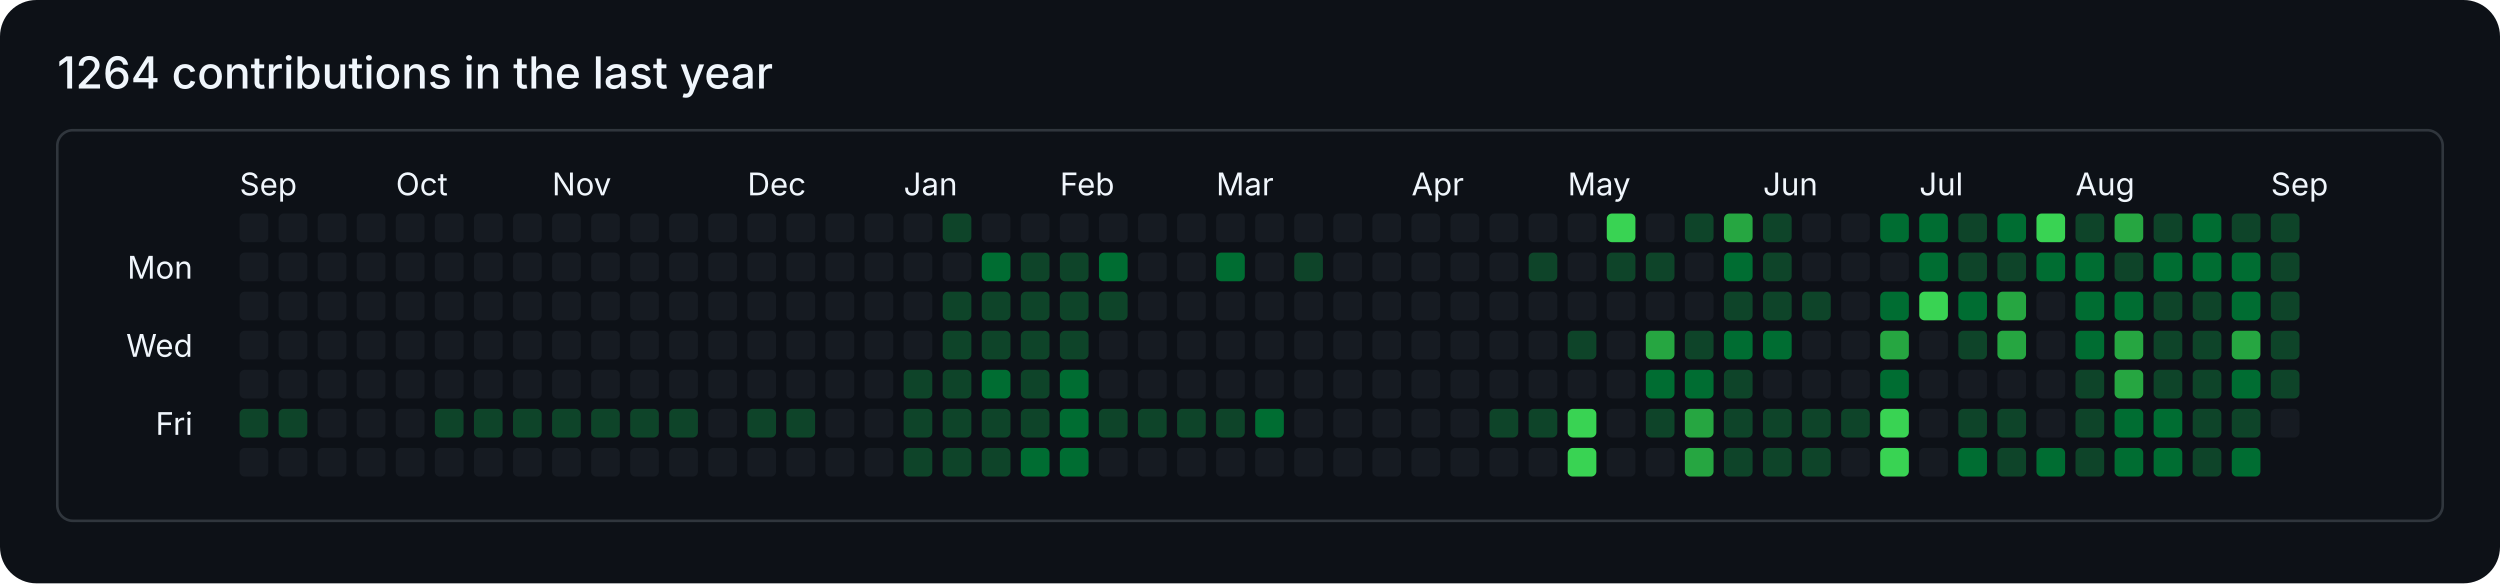
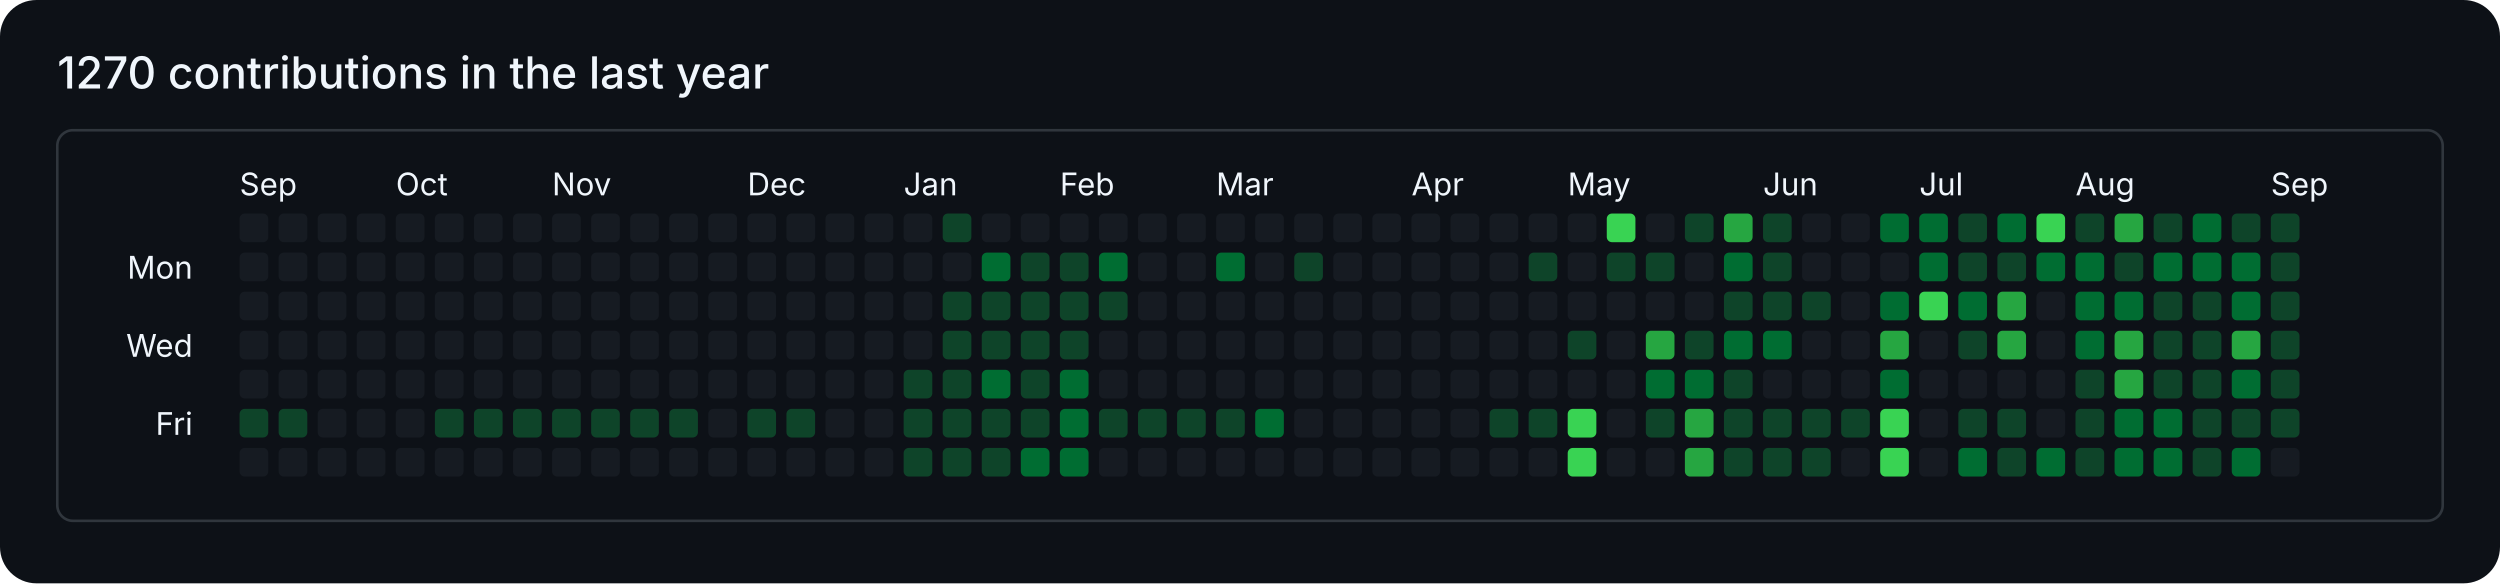
<svg xmlns="http://www.w3.org/2000/svg" width="1200" height="280" viewBox="0 0 960 224" fill="none" role="img" aria-label="AleksZyro GitHub contribution calendar">
  <style>
    .title { font: 500 17px -apple-system, BlinkMacSystemFont, 'Segoe UI', sans-serif; fill: #f0f6fc; }
    .month-label, .weekday-label, .legend, .hint { font: 400 12px -apple-system, BlinkMacSystemFont, 'Segoe UI', sans-serif; fill: #f0f6fc; }
    .hint, .legend-muted { fill: #8b949e; }
    .day-cell { shape-rendering: geometricPrecision; }
  </style>
  <rect width="960" height="224" rx="14" fill="#0d1117" />
-   <text x="22" y="34" class="title">1264 contributions in the last year</text>
+   <text x="22" y="34" class="title">1270 contributions in the last year</text>
  <rect x="22" y="50" width="916" height="150" rx="6" fill="none" stroke="#30363d" />
  <text x="92" y="75" class="month-label">Sep</text>
  <text x="152" y="75" class="month-label">Oct</text>
  <text x="212" y="75" class="month-label">Nov</text>
  <text x="287" y="75" class="month-label">Dec</text>
  <text x="347" y="75" class="month-label">Jan</text>
  <text x="407" y="75" class="month-label">Feb</text>
  <text x="467" y="75" class="month-label">Mar</text>
  <text x="542" y="75" class="month-label">Apr</text>
  <text x="602" y="75" class="month-label">May</text>
  <text x="677" y="75" class="month-label">Jun</text>
  <text x="737" y="75" class="month-label">Jul</text>
  <text x="797" y="75" class="month-label">Aug</text>
  <text x="872" y="75" class="month-label">Sep</text>
  <text x="74" y="107" class="weekday-label" text-anchor="end">Mon</text>
  <text x="74" y="137" class="weekday-label" text-anchor="end">Wed</text>
  <text x="74" y="167" class="weekday-label" text-anchor="end">Fri</text>
  <rect class="day-cell" x="92" y="82" width="11" height="11" rx="2" fill="#161b22" />
  <rect class="day-cell" x="92" y="97" width="11" height="11" rx="2" fill="#161b22" />
  <rect class="day-cell" x="92" y="112" width="11" height="11" rx="2" fill="#161b22" />
  <rect class="day-cell" x="92" y="127" width="11" height="11" rx="2" fill="#161b22" />
  <rect class="day-cell" x="92" y="142" width="11" height="11" rx="2" fill="#161b22" />
  <rect class="day-cell" x="92" y="157" width="11" height="11" rx="2" fill="#0e4429" />
  <rect class="day-cell" x="92" y="172" width="11" height="11" rx="2" fill="#161b22" />
  <rect class="day-cell" x="107" y="82" width="11" height="11" rx="2" fill="#161b22" />
  <rect class="day-cell" x="107" y="97" width="11" height="11" rx="2" fill="#161b22" />
  <rect class="day-cell" x="107" y="112" width="11" height="11" rx="2" fill="#161b22" />
  <rect class="day-cell" x="107" y="127" width="11" height="11" rx="2" fill="#161b22" />
  <rect class="day-cell" x="107" y="142" width="11" height="11" rx="2" fill="#161b22" />
  <rect class="day-cell" x="107" y="157" width="11" height="11" rx="2" fill="#0e4429" />
  <rect class="day-cell" x="107" y="172" width="11" height="11" rx="2" fill="#161b22" />
  <rect class="day-cell" x="122" y="82" width="11" height="11" rx="2" fill="#161b22" />
  <rect class="day-cell" x="122" y="97" width="11" height="11" rx="2" fill="#161b22" />
  <rect class="day-cell" x="122" y="112" width="11" height="11" rx="2" fill="#161b22" />
  <rect class="day-cell" x="122" y="127" width="11" height="11" rx="2" fill="#161b22" />
  <rect class="day-cell" x="122" y="142" width="11" height="11" rx="2" fill="#161b22" />
  <rect class="day-cell" x="122" y="157" width="11" height="11" rx="2" fill="#161b22" />
  <rect class="day-cell" x="122" y="172" width="11" height="11" rx="2" fill="#161b22" />
  <rect class="day-cell" x="137" y="82" width="11" height="11" rx="2" fill="#161b22" />
  <rect class="day-cell" x="137" y="97" width="11" height="11" rx="2" fill="#161b22" />
  <rect class="day-cell" x="137" y="112" width="11" height="11" rx="2" fill="#161b22" />
  <rect class="day-cell" x="137" y="127" width="11" height="11" rx="2" fill="#161b22" />
  <rect class="day-cell" x="137" y="142" width="11" height="11" rx="2" fill="#161b22" />
  <rect class="day-cell" x="137" y="157" width="11" height="11" rx="2" fill="#161b22" />
  <rect class="day-cell" x="137" y="172" width="11" height="11" rx="2" fill="#161b22" />
  <rect class="day-cell" x="152" y="82" width="11" height="11" rx="2" fill="#161b22" />
  <rect class="day-cell" x="152" y="97" width="11" height="11" rx="2" fill="#161b22" />
  <rect class="day-cell" x="152" y="112" width="11" height="11" rx="2" fill="#161b22" />
  <rect class="day-cell" x="152" y="127" width="11" height="11" rx="2" fill="#161b22" />
  <rect class="day-cell" x="152" y="142" width="11" height="11" rx="2" fill="#161b22" />
  <rect class="day-cell" x="152" y="157" width="11" height="11" rx="2" fill="#161b22" />
  <rect class="day-cell" x="152" y="172" width="11" height="11" rx="2" fill="#161b22" />
  <rect class="day-cell" x="167" y="82" width="11" height="11" rx="2" fill="#161b22" />
  <rect class="day-cell" x="167" y="97" width="11" height="11" rx="2" fill="#161b22" />
  <rect class="day-cell" x="167" y="112" width="11" height="11" rx="2" fill="#161b22" />
  <rect class="day-cell" x="167" y="127" width="11" height="11" rx="2" fill="#161b22" />
  <rect class="day-cell" x="167" y="142" width="11" height="11" rx="2" fill="#161b22" />
  <rect class="day-cell" x="167" y="157" width="11" height="11" rx="2" fill="#0e4429" />
  <rect class="day-cell" x="167" y="172" width="11" height="11" rx="2" fill="#161b22" />
  <rect class="day-cell" x="182" y="82" width="11" height="11" rx="2" fill="#161b22" />
  <rect class="day-cell" x="182" y="97" width="11" height="11" rx="2" fill="#161b22" />
  <rect class="day-cell" x="182" y="112" width="11" height="11" rx="2" fill="#161b22" />
  <rect class="day-cell" x="182" y="127" width="11" height="11" rx="2" fill="#161b22" />
  <rect class="day-cell" x="182" y="142" width="11" height="11" rx="2" fill="#161b22" />
  <rect class="day-cell" x="182" y="157" width="11" height="11" rx="2" fill="#0e4429" />
  <rect class="day-cell" x="182" y="172" width="11" height="11" rx="2" fill="#161b22" />
  <rect class="day-cell" x="197" y="82" width="11" height="11" rx="2" fill="#161b22" />
  <rect class="day-cell" x="197" y="97" width="11" height="11" rx="2" fill="#161b22" />
  <rect class="day-cell" x="197" y="112" width="11" height="11" rx="2" fill="#161b22" />
  <rect class="day-cell" x="197" y="127" width="11" height="11" rx="2" fill="#161b22" />
  <rect class="day-cell" x="197" y="142" width="11" height="11" rx="2" fill="#161b22" />
  <rect class="day-cell" x="197" y="157" width="11" height="11" rx="2" fill="#0e4429" />
  <rect class="day-cell" x="197" y="172" width="11" height="11" rx="2" fill="#161b22" />
  <rect class="day-cell" x="212" y="82" width="11" height="11" rx="2" fill="#161b22" />
  <rect class="day-cell" x="212" y="97" width="11" height="11" rx="2" fill="#161b22" />
  <rect class="day-cell" x="212" y="112" width="11" height="11" rx="2" fill="#161b22" />
  <rect class="day-cell" x="212" y="127" width="11" height="11" rx="2" fill="#161b22" />
  <rect class="day-cell" x="212" y="142" width="11" height="11" rx="2" fill="#161b22" />
  <rect class="day-cell" x="212" y="157" width="11" height="11" rx="2" fill="#0e4429" />
  <rect class="day-cell" x="212" y="172" width="11" height="11" rx="2" fill="#161b22" />
  <rect class="day-cell" x="227" y="82" width="11" height="11" rx="2" fill="#161b22" />
  <rect class="day-cell" x="227" y="97" width="11" height="11" rx="2" fill="#161b22" />
  <rect class="day-cell" x="227" y="112" width="11" height="11" rx="2" fill="#161b22" />
  <rect class="day-cell" x="227" y="127" width="11" height="11" rx="2" fill="#161b22" />
  <rect class="day-cell" x="227" y="142" width="11" height="11" rx="2" fill="#161b22" />
  <rect class="day-cell" x="227" y="157" width="11" height="11" rx="2" fill="#0e4429" />
  <rect class="day-cell" x="227" y="172" width="11" height="11" rx="2" fill="#161b22" />
  <rect class="day-cell" x="242" y="82" width="11" height="11" rx="2" fill="#161b22" />
  <rect class="day-cell" x="242" y="97" width="11" height="11" rx="2" fill="#161b22" />
  <rect class="day-cell" x="242" y="112" width="11" height="11" rx="2" fill="#161b22" />
  <rect class="day-cell" x="242" y="127" width="11" height="11" rx="2" fill="#161b22" />
  <rect class="day-cell" x="242" y="142" width="11" height="11" rx="2" fill="#161b22" />
  <rect class="day-cell" x="242" y="157" width="11" height="11" rx="2" fill="#0e4429" />
  <rect class="day-cell" x="242" y="172" width="11" height="11" rx="2" fill="#161b22" />
  <rect class="day-cell" x="257" y="82" width="11" height="11" rx="2" fill="#161b22" />
  <rect class="day-cell" x="257" y="97" width="11" height="11" rx="2" fill="#161b22" />
  <rect class="day-cell" x="257" y="112" width="11" height="11" rx="2" fill="#161b22" />
  <rect class="day-cell" x="257" y="127" width="11" height="11" rx="2" fill="#161b22" />
  <rect class="day-cell" x="257" y="142" width="11" height="11" rx="2" fill="#161b22" />
  <rect class="day-cell" x="257" y="157" width="11" height="11" rx="2" fill="#0e4429" />
  <rect class="day-cell" x="257" y="172" width="11" height="11" rx="2" fill="#161b22" />
  <rect class="day-cell" x="272" y="82" width="11" height="11" rx="2" fill="#161b22" />
  <rect class="day-cell" x="272" y="97" width="11" height="11" rx="2" fill="#161b22" />
  <rect class="day-cell" x="272" y="112" width="11" height="11" rx="2" fill="#161b22" />
  <rect class="day-cell" x="272" y="127" width="11" height="11" rx="2" fill="#161b22" />
  <rect class="day-cell" x="272" y="142" width="11" height="11" rx="2" fill="#161b22" />
  <rect class="day-cell" x="272" y="157" width="11" height="11" rx="2" fill="#161b22" />
  <rect class="day-cell" x="272" y="172" width="11" height="11" rx="2" fill="#161b22" />
  <rect class="day-cell" x="287" y="82" width="11" height="11" rx="2" fill="#161b22" />
  <rect class="day-cell" x="287" y="97" width="11" height="11" rx="2" fill="#161b22" />
  <rect class="day-cell" x="287" y="112" width="11" height="11" rx="2" fill="#161b22" />
  <rect class="day-cell" x="287" y="127" width="11" height="11" rx="2" fill="#161b22" />
  <rect class="day-cell" x="287" y="142" width="11" height="11" rx="2" fill="#161b22" />
  <rect class="day-cell" x="287" y="157" width="11" height="11" rx="2" fill="#0e4429" />
  <rect class="day-cell" x="287" y="172" width="11" height="11" rx="2" fill="#161b22" />
  <rect class="day-cell" x="302" y="82" width="11" height="11" rx="2" fill="#161b22" />
  <rect class="day-cell" x="302" y="97" width="11" height="11" rx="2" fill="#161b22" />
  <rect class="day-cell" x="302" y="112" width="11" height="11" rx="2" fill="#161b22" />
  <rect class="day-cell" x="302" y="127" width="11" height="11" rx="2" fill="#161b22" />
  <rect class="day-cell" x="302" y="142" width="11" height="11" rx="2" fill="#161b22" />
  <rect class="day-cell" x="302" y="157" width="11" height="11" rx="2" fill="#0e4429" />
  <rect class="day-cell" x="302" y="172" width="11" height="11" rx="2" fill="#161b22" />
  <rect class="day-cell" x="317" y="82" width="11" height="11" rx="2" fill="#161b22" />
  <rect class="day-cell" x="317" y="97" width="11" height="11" rx="2" fill="#161b22" />
  <rect class="day-cell" x="317" y="112" width="11" height="11" rx="2" fill="#161b22" />
  <rect class="day-cell" x="317" y="127" width="11" height="11" rx="2" fill="#161b22" />
  <rect class="day-cell" x="317" y="142" width="11" height="11" rx="2" fill="#161b22" />
  <rect class="day-cell" x="317" y="157" width="11" height="11" rx="2" fill="#161b22" />
  <rect class="day-cell" x="317" y="172" width="11" height="11" rx="2" fill="#161b22" />
  <rect class="day-cell" x="332" y="82" width="11" height="11" rx="2" fill="#161b22" />
  <rect class="day-cell" x="332" y="97" width="11" height="11" rx="2" fill="#161b22" />
  <rect class="day-cell" x="332" y="112" width="11" height="11" rx="2" fill="#161b22" />
  <rect class="day-cell" x="332" y="127" width="11" height="11" rx="2" fill="#161b22" />
  <rect class="day-cell" x="332" y="142" width="11" height="11" rx="2" fill="#161b22" />
  <rect class="day-cell" x="332" y="157" width="11" height="11" rx="2" fill="#161b22" />
  <rect class="day-cell" x="332" y="172" width="11" height="11" rx="2" fill="#161b22" />
  <rect class="day-cell" x="347" y="82" width="11" height="11" rx="2" fill="#161b22" />
  <rect class="day-cell" x="347" y="97" width="11" height="11" rx="2" fill="#161b22" />
  <rect class="day-cell" x="347" y="112" width="11" height="11" rx="2" fill="#161b22" />
  <rect class="day-cell" x="347" y="127" width="11" height="11" rx="2" fill="#161b22" />
  <rect class="day-cell" x="347" y="142" width="11" height="11" rx="2" fill="#0e4429" />
  <rect class="day-cell" x="347" y="157" width="11" height="11" rx="2" fill="#0e4429" />
  <rect class="day-cell" x="347" y="172" width="11" height="11" rx="2" fill="#0e4429" />
  <rect class="day-cell" x="362" y="82" width="11" height="11" rx="2" fill="#0e4429" />
  <rect class="day-cell" x="362" y="97" width="11" height="11" rx="2" fill="#161b22" />
  <rect class="day-cell" x="362" y="112" width="11" height="11" rx="2" fill="#0e4429" />
  <rect class="day-cell" x="362" y="127" width="11" height="11" rx="2" fill="#0e4429" />
  <rect class="day-cell" x="362" y="142" width="11" height="11" rx="2" fill="#0e4429" />
  <rect class="day-cell" x="362" y="157" width="11" height="11" rx="2" fill="#0e4429" />
  <rect class="day-cell" x="362" y="172" width="11" height="11" rx="2" fill="#0e4429" />
  <rect class="day-cell" x="377" y="82" width="11" height="11" rx="2" fill="#161b22" />
  <rect class="day-cell" x="377" y="97" width="11" height="11" rx="2" fill="#006d32" />
  <rect class="day-cell" x="377" y="112" width="11" height="11" rx="2" fill="#0e4429" />
  <rect class="day-cell" x="377" y="127" width="11" height="11" rx="2" fill="#0e4429" />
  <rect class="day-cell" x="377" y="142" width="11" height="11" rx="2" fill="#006d32" />
  <rect class="day-cell" x="377" y="157" width="11" height="11" rx="2" fill="#0e4429" />
  <rect class="day-cell" x="377" y="172" width="11" height="11" rx="2" fill="#0e4429" />
  <rect class="day-cell" x="392" y="82" width="11" height="11" rx="2" fill="#161b22" />
  <rect class="day-cell" x="392" y="97" width="11" height="11" rx="2" fill="#0e4429" />
  <rect class="day-cell" x="392" y="112" width="11" height="11" rx="2" fill="#0e4429" />
  <rect class="day-cell" x="392" y="127" width="11" height="11" rx="2" fill="#0e4429" />
  <rect class="day-cell" x="392" y="142" width="11" height="11" rx="2" fill="#0e4429" />
  <rect class="day-cell" x="392" y="157" width="11" height="11" rx="2" fill="#0e4429" />
  <rect class="day-cell" x="392" y="172" width="11" height="11" rx="2" fill="#006d32" />
  <rect class="day-cell" x="407" y="82" width="11" height="11" rx="2" fill="#161b22" />
  <rect class="day-cell" x="407" y="97" width="11" height="11" rx="2" fill="#0e4429" />
  <rect class="day-cell" x="407" y="112" width="11" height="11" rx="2" fill="#0e4429" />
  <rect class="day-cell" x="407" y="127" width="11" height="11" rx="2" fill="#0e4429" />
  <rect class="day-cell" x="407" y="142" width="11" height="11" rx="2" fill="#006d32" />
  <rect class="day-cell" x="407" y="157" width="11" height="11" rx="2" fill="#006d32" />
  <rect class="day-cell" x="407" y="172" width="11" height="11" rx="2" fill="#006d32" />
  <rect class="day-cell" x="422" y="82" width="11" height="11" rx="2" fill="#161b22" />
  <rect class="day-cell" x="422" y="97" width="11" height="11" rx="2" fill="#006d32" />
  <rect class="day-cell" x="422" y="112" width="11" height="11" rx="2" fill="#0e4429" />
  <rect class="day-cell" x="422" y="127" width="11" height="11" rx="2" fill="#161b22" />
  <rect class="day-cell" x="422" y="142" width="11" height="11" rx="2" fill="#161b22" />
  <rect class="day-cell" x="422" y="157" width="11" height="11" rx="2" fill="#0e4429" />
  <rect class="day-cell" x="422" y="172" width="11" height="11" rx="2" fill="#161b22" />
  <rect class="day-cell" x="437" y="82" width="11" height="11" rx="2" fill="#161b22" />
  <rect class="day-cell" x="437" y="97" width="11" height="11" rx="2" fill="#161b22" />
  <rect class="day-cell" x="437" y="112" width="11" height="11" rx="2" fill="#161b22" />
  <rect class="day-cell" x="437" y="127" width="11" height="11" rx="2" fill="#161b22" />
  <rect class="day-cell" x="437" y="142" width="11" height="11" rx="2" fill="#161b22" />
  <rect class="day-cell" x="437" y="157" width="11" height="11" rx="2" fill="#0e4429" />
  <rect class="day-cell" x="437" y="172" width="11" height="11" rx="2" fill="#161b22" />
  <rect class="day-cell" x="452" y="82" width="11" height="11" rx="2" fill="#161b22" />
  <rect class="day-cell" x="452" y="97" width="11" height="11" rx="2" fill="#161b22" />
  <rect class="day-cell" x="452" y="112" width="11" height="11" rx="2" fill="#161b22" />
  <rect class="day-cell" x="452" y="127" width="11" height="11" rx="2" fill="#161b22" />
  <rect class="day-cell" x="452" y="142" width="11" height="11" rx="2" fill="#161b22" />
  <rect class="day-cell" x="452" y="157" width="11" height="11" rx="2" fill="#0e4429" />
  <rect class="day-cell" x="452" y="172" width="11" height="11" rx="2" fill="#161b22" />
  <rect class="day-cell" x="467" y="82" width="11" height="11" rx="2" fill="#161b22" />
  <rect class="day-cell" x="467" y="97" width="11" height="11" rx="2" fill="#006d32" />
  <rect class="day-cell" x="467" y="112" width="11" height="11" rx="2" fill="#161b22" />
  <rect class="day-cell" x="467" y="127" width="11" height="11" rx="2" fill="#161b22" />
  <rect class="day-cell" x="467" y="142" width="11" height="11" rx="2" fill="#161b22" />
  <rect class="day-cell" x="467" y="157" width="11" height="11" rx="2" fill="#0e4429" />
  <rect class="day-cell" x="467" y="172" width="11" height="11" rx="2" fill="#161b22" />
  <rect class="day-cell" x="482" y="82" width="11" height="11" rx="2" fill="#161b22" />
  <rect class="day-cell" x="482" y="97" width="11" height="11" rx="2" fill="#161b22" />
  <rect class="day-cell" x="482" y="112" width="11" height="11" rx="2" fill="#161b22" />
  <rect class="day-cell" x="482" y="127" width="11" height="11" rx="2" fill="#161b22" />
  <rect class="day-cell" x="482" y="142" width="11" height="11" rx="2" fill="#161b22" />
  <rect class="day-cell" x="482" y="157" width="11" height="11" rx="2" fill="#006d32" />
  <rect class="day-cell" x="482" y="172" width="11" height="11" rx="2" fill="#161b22" />
  <rect class="day-cell" x="497" y="82" width="11" height="11" rx="2" fill="#161b22" />
  <rect class="day-cell" x="497" y="97" width="11" height="11" rx="2" fill="#0e4429" />
  <rect class="day-cell" x="497" y="112" width="11" height="11" rx="2" fill="#161b22" />
  <rect class="day-cell" x="497" y="127" width="11" height="11" rx="2" fill="#161b22" />
  <rect class="day-cell" x="497" y="142" width="11" height="11" rx="2" fill="#161b22" />
  <rect class="day-cell" x="497" y="157" width="11" height="11" rx="2" fill="#161b22" />
  <rect class="day-cell" x="497" y="172" width="11" height="11" rx="2" fill="#161b22" />
  <rect class="day-cell" x="512" y="82" width="11" height="11" rx="2" fill="#161b22" />
  <rect class="day-cell" x="512" y="97" width="11" height="11" rx="2" fill="#161b22" />
  <rect class="day-cell" x="512" y="112" width="11" height="11" rx="2" fill="#161b22" />
  <rect class="day-cell" x="512" y="127" width="11" height="11" rx="2" fill="#161b22" />
  <rect class="day-cell" x="512" y="142" width="11" height="11" rx="2" fill="#161b22" />
  <rect class="day-cell" x="512" y="157" width="11" height="11" rx="2" fill="#161b22" />
  <rect class="day-cell" x="512" y="172" width="11" height="11" rx="2" fill="#161b22" />
  <rect class="day-cell" x="527" y="82" width="11" height="11" rx="2" fill="#161b22" />
  <rect class="day-cell" x="527" y="97" width="11" height="11" rx="2" fill="#161b22" />
  <rect class="day-cell" x="527" y="112" width="11" height="11" rx="2" fill="#161b22" />
  <rect class="day-cell" x="527" y="127" width="11" height="11" rx="2" fill="#161b22" />
  <rect class="day-cell" x="527" y="142" width="11" height="11" rx="2" fill="#161b22" />
  <rect class="day-cell" x="527" y="157" width="11" height="11" rx="2" fill="#161b22" />
  <rect class="day-cell" x="527" y="172" width="11" height="11" rx="2" fill="#161b22" />
  <rect class="day-cell" x="542" y="82" width="11" height="11" rx="2" fill="#161b22" />
  <rect class="day-cell" x="542" y="97" width="11" height="11" rx="2" fill="#161b22" />
  <rect class="day-cell" x="542" y="112" width="11" height="11" rx="2" fill="#161b22" />
  <rect class="day-cell" x="542" y="127" width="11" height="11" rx="2" fill="#161b22" />
  <rect class="day-cell" x="542" y="142" width="11" height="11" rx="2" fill="#161b22" />
  <rect class="day-cell" x="542" y="157" width="11" height="11" rx="2" fill="#161b22" />
  <rect class="day-cell" x="542" y="172" width="11" height="11" rx="2" fill="#161b22" />
  <rect class="day-cell" x="557" y="82" width="11" height="11" rx="2" fill="#161b22" />
  <rect class="day-cell" x="557" y="97" width="11" height="11" rx="2" fill="#161b22" />
  <rect class="day-cell" x="557" y="112" width="11" height="11" rx="2" fill="#161b22" />
  <rect class="day-cell" x="557" y="127" width="11" height="11" rx="2" fill="#161b22" />
  <rect class="day-cell" x="557" y="142" width="11" height="11" rx="2" fill="#161b22" />
  <rect class="day-cell" x="557" y="157" width="11" height="11" rx="2" fill="#161b22" />
  <rect class="day-cell" x="557" y="172" width="11" height="11" rx="2" fill="#161b22" />
  <rect class="day-cell" x="572" y="82" width="11" height="11" rx="2" fill="#161b22" />
  <rect class="day-cell" x="572" y="97" width="11" height="11" rx="2" fill="#161b22" />
  <rect class="day-cell" x="572" y="112" width="11" height="11" rx="2" fill="#161b22" />
  <rect class="day-cell" x="572" y="127" width="11" height="11" rx="2" fill="#161b22" />
  <rect class="day-cell" x="572" y="142" width="11" height="11" rx="2" fill="#161b22" />
  <rect class="day-cell" x="572" y="157" width="11" height="11" rx="2" fill="#0e4429" />
  <rect class="day-cell" x="572" y="172" width="11" height="11" rx="2" fill="#161b22" />
  <rect class="day-cell" x="587" y="82" width="11" height="11" rx="2" fill="#161b22" />
  <rect class="day-cell" x="587" y="97" width="11" height="11" rx="2" fill="#0e4429" />
  <rect class="day-cell" x="587" y="112" width="11" height="11" rx="2" fill="#161b22" />
  <rect class="day-cell" x="587" y="127" width="11" height="11" rx="2" fill="#161b22" />
  <rect class="day-cell" x="587" y="142" width="11" height="11" rx="2" fill="#161b22" />
  <rect class="day-cell" x="587" y="157" width="11" height="11" rx="2" fill="#0e4429" />
  <rect class="day-cell" x="587" y="172" width="11" height="11" rx="2" fill="#161b22" />
  <rect class="day-cell" x="602" y="82" width="11" height="11" rx="2" fill="#161b22" />
  <rect class="day-cell" x="602" y="97" width="11" height="11" rx="2" fill="#161b22" />
  <rect class="day-cell" x="602" y="112" width="11" height="11" rx="2" fill="#161b22" />
  <rect class="day-cell" x="602" y="127" width="11" height="11" rx="2" fill="#0e4429" />
  <rect class="day-cell" x="602" y="142" width="11" height="11" rx="2" fill="#161b22" />
  <rect class="day-cell" x="602" y="157" width="11" height="11" rx="2" fill="#39d353" />
  <rect class="day-cell" x="602" y="172" width="11" height="11" rx="2" fill="#39d353" />
  <rect class="day-cell" x="617" y="82" width="11" height="11" rx="2" fill="#39d353" />
  <rect class="day-cell" x="617" y="97" width="11" height="11" rx="2" fill="#0e4429" />
  <rect class="day-cell" x="617" y="112" width="11" height="11" rx="2" fill="#161b22" />
  <rect class="day-cell" x="617" y="127" width="11" height="11" rx="2" fill="#161b22" />
  <rect class="day-cell" x="617" y="142" width="11" height="11" rx="2" fill="#161b22" />
  <rect class="day-cell" x="617" y="157" width="11" height="11" rx="2" fill="#161b22" />
  <rect class="day-cell" x="617" y="172" width="11" height="11" rx="2" fill="#161b22" />
  <rect class="day-cell" x="632" y="82" width="11" height="11" rx="2" fill="#161b22" />
  <rect class="day-cell" x="632" y="97" width="11" height="11" rx="2" fill="#0e4429" />
  <rect class="day-cell" x="632" y="112" width="11" height="11" rx="2" fill="#161b22" />
  <rect class="day-cell" x="632" y="127" width="11" height="11" rx="2" fill="#26a641" />
  <rect class="day-cell" x="632" y="142" width="11" height="11" rx="2" fill="#006d32" />
  <rect class="day-cell" x="632" y="157" width="11" height="11" rx="2" fill="#0e4429" />
  <rect class="day-cell" x="632" y="172" width="11" height="11" rx="2" fill="#161b22" />
  <rect class="day-cell" x="647" y="82" width="11" height="11" rx="2" fill="#0e4429" />
  <rect class="day-cell" x="647" y="97" width="11" height="11" rx="2" fill="#161b22" />
  <rect class="day-cell" x="647" y="112" width="11" height="11" rx="2" fill="#161b22" />
  <rect class="day-cell" x="647" y="127" width="11" height="11" rx="2" fill="#0e4429" />
  <rect class="day-cell" x="647" y="142" width="11" height="11" rx="2" fill="#006d32" />
  <rect class="day-cell" x="647" y="157" width="11" height="11" rx="2" fill="#26a641" />
  <rect class="day-cell" x="647" y="172" width="11" height="11" rx="2" fill="#26a641" />
  <rect class="day-cell" x="662" y="82" width="11" height="11" rx="2" fill="#26a641" />
  <rect class="day-cell" x="662" y="97" width="11" height="11" rx="2" fill="#006d32" />
  <rect class="day-cell" x="662" y="112" width="11" height="11" rx="2" fill="#0e4429" />
  <rect class="day-cell" x="662" y="127" width="11" height="11" rx="2" fill="#006d32" />
  <rect class="day-cell" x="662" y="142" width="11" height="11" rx="2" fill="#0e4429" />
  <rect class="day-cell" x="662" y="157" width="11" height="11" rx="2" fill="#0e4429" />
  <rect class="day-cell" x="662" y="172" width="11" height="11" rx="2" fill="#0e4429" />
  <rect class="day-cell" x="677" y="82" width="11" height="11" rx="2" fill="#0e4429" />
  <rect class="day-cell" x="677" y="97" width="11" height="11" rx="2" fill="#0e4429" />
  <rect class="day-cell" x="677" y="112" width="11" height="11" rx="2" fill="#0e4429" />
  <rect class="day-cell" x="677" y="127" width="11" height="11" rx="2" fill="#006d32" />
  <rect class="day-cell" x="677" y="142" width="11" height="11" rx="2" fill="#161b22" />
  <rect class="day-cell" x="677" y="157" width="11" height="11" rx="2" fill="#0e4429" />
  <rect class="day-cell" x="677" y="172" width="11" height="11" rx="2" fill="#0e4429" />
  <rect class="day-cell" x="692" y="82" width="11" height="11" rx="2" fill="#161b22" />
  <rect class="day-cell" x="692" y="97" width="11" height="11" rx="2" fill="#161b22" />
  <rect class="day-cell" x="692" y="112" width="11" height="11" rx="2" fill="#0e4429" />
  <rect class="day-cell" x="692" y="127" width="11" height="11" rx="2" fill="#161b22" />
  <rect class="day-cell" x="692" y="142" width="11" height="11" rx="2" fill="#161b22" />
  <rect class="day-cell" x="692" y="157" width="11" height="11" rx="2" fill="#0e4429" />
  <rect class="day-cell" x="692" y="172" width="11" height="11" rx="2" fill="#0e4429" />
  <rect class="day-cell" x="707" y="82" width="11" height="11" rx="2" fill="#161b22" />
  <rect class="day-cell" x="707" y="97" width="11" height="11" rx="2" fill="#161b22" />
  <rect class="day-cell" x="707" y="112" width="11" height="11" rx="2" fill="#161b22" />
  <rect class="day-cell" x="707" y="127" width="11" height="11" rx="2" fill="#161b22" />
  <rect class="day-cell" x="707" y="142" width="11" height="11" rx="2" fill="#161b22" />
  <rect class="day-cell" x="707" y="157" width="11" height="11" rx="2" fill="#0e4429" />
  <rect class="day-cell" x="707" y="172" width="11" height="11" rx="2" fill="#161b22" />
  <rect class="day-cell" x="722" y="82" width="11" height="11" rx="2" fill="#006d32" />
  <rect class="day-cell" x="722" y="97" width="11" height="11" rx="2" fill="#161b22" />
  <rect class="day-cell" x="722" y="112" width="11" height="11" rx="2" fill="#006d32" />
  <rect class="day-cell" x="722" y="127" width="11" height="11" rx="2" fill="#26a641" />
  <rect class="day-cell" x="722" y="142" width="11" height="11" rx="2" fill="#006d32" />
  <rect class="day-cell" x="722" y="157" width="11" height="11" rx="2" fill="#39d353" />
  <rect class="day-cell" x="722" y="172" width="11" height="11" rx="2" fill="#39d353" />
  <rect class="day-cell" x="737" y="82" width="11" height="11" rx="2" fill="#006d32" />
  <rect class="day-cell" x="737" y="97" width="11" height="11" rx="2" fill="#006d32" />
  <rect class="day-cell" x="737" y="112" width="11" height="11" rx="2" fill="#39d353" />
  <rect class="day-cell" x="737" y="127" width="11" height="11" rx="2" fill="#161b22" />
  <rect class="day-cell" x="737" y="142" width="11" height="11" rx="2" fill="#161b22" />
  <rect class="day-cell" x="737" y="157" width="11" height="11" rx="2" fill="#161b22" />
  <rect class="day-cell" x="737" y="172" width="11" height="11" rx="2" fill="#161b22" />
  <rect class="day-cell" x="752" y="82" width="11" height="11" rx="2" fill="#0e4429" />
  <rect class="day-cell" x="752" y="97" width="11" height="11" rx="2" fill="#0e4429" />
  <rect class="day-cell" x="752" y="112" width="11" height="11" rx="2" fill="#006d32" />
  <rect class="day-cell" x="752" y="127" width="11" height="11" rx="2" fill="#0e4429" />
  <rect class="day-cell" x="752" y="142" width="11" height="11" rx="2" fill="#161b22" />
  <rect class="day-cell" x="752" y="157" width="11" height="11" rx="2" fill="#0e4429" />
  <rect class="day-cell" x="752" y="172" width="11" height="11" rx="2" fill="#006d32" />
  <rect class="day-cell" x="767" y="82" width="11" height="11" rx="2" fill="#006d32" />
  <rect class="day-cell" x="767" y="97" width="11" height="11" rx="2" fill="#0e4429" />
  <rect class="day-cell" x="767" y="112" width="11" height="11" rx="2" fill="#26a641" />
  <rect class="day-cell" x="767" y="127" width="11" height="11" rx="2" fill="#26a641" />
  <rect class="day-cell" x="767" y="142" width="11" height="11" rx="2" fill="#161b22" />
  <rect class="day-cell" x="767" y="157" width="11" height="11" rx="2" fill="#0e4429" />
  <rect class="day-cell" x="767" y="172" width="11" height="11" rx="2" fill="#0e4429" />
  <rect class="day-cell" x="782" y="82" width="11" height="11" rx="2" fill="#39d353" />
  <rect class="day-cell" x="782" y="97" width="11" height="11" rx="2" fill="#006d32" />
  <rect class="day-cell" x="782" y="112" width="11" height="11" rx="2" fill="#161b22" />
  <rect class="day-cell" x="782" y="127" width="11" height="11" rx="2" fill="#161b22" />
  <rect class="day-cell" x="782" y="142" width="11" height="11" rx="2" fill="#161b22" />
  <rect class="day-cell" x="782" y="157" width="11" height="11" rx="2" fill="#161b22" />
  <rect class="day-cell" x="782" y="172" width="11" height="11" rx="2" fill="#006d32" />
  <rect class="day-cell" x="797" y="82" width="11" height="11" rx="2" fill="#0e4429" />
  <rect class="day-cell" x="797" y="97" width="11" height="11" rx="2" fill="#006d32" />
  <rect class="day-cell" x="797" y="112" width="11" height="11" rx="2" fill="#006d32" />
  <rect class="day-cell" x="797" y="127" width="11" height="11" rx="2" fill="#006d32" />
  <rect class="day-cell" x="797" y="142" width="11" height="11" rx="2" fill="#0e4429" />
  <rect class="day-cell" x="797" y="157" width="11" height="11" rx="2" fill="#0e4429" />
  <rect class="day-cell" x="797" y="172" width="11" height="11" rx="2" fill="#0e4429" />
  <rect class="day-cell" x="812" y="82" width="11" height="11" rx="2" fill="#26a641" />
  <rect class="day-cell" x="812" y="97" width="11" height="11" rx="2" fill="#0e4429" />
  <rect class="day-cell" x="812" y="112" width="11" height="11" rx="2" fill="#006d32" />
  <rect class="day-cell" x="812" y="127" width="11" height="11" rx="2" fill="#26a641" />
  <rect class="day-cell" x="812" y="142" width="11" height="11" rx="2" fill="#26a641" />
  <rect class="day-cell" x="812" y="157" width="11" height="11" rx="2" fill="#006d32" />
  <rect class="day-cell" x="812" y="172" width="11" height="11" rx="2" fill="#006d32" />
  <rect class="day-cell" x="827" y="82" width="11" height="11" rx="2" fill="#0e4429" />
  <rect class="day-cell" x="827" y="97" width="11" height="11" rx="2" fill="#006d32" />
  <rect class="day-cell" x="827" y="112" width="11" height="11" rx="2" fill="#0e4429" />
  <rect class="day-cell" x="827" y="127" width="11" height="11" rx="2" fill="#0e4429" />
  <rect class="day-cell" x="827" y="142" width="11" height="11" rx="2" fill="#0e4429" />
  <rect class="day-cell" x="827" y="157" width="11" height="11" rx="2" fill="#006d32" />
  <rect class="day-cell" x="827" y="172" width="11" height="11" rx="2" fill="#006d32" />
  <rect class="day-cell" x="842" y="82" width="11" height="11" rx="2" fill="#006d32" />
  <rect class="day-cell" x="842" y="97" width="11" height="11" rx="2" fill="#006d32" />
  <rect class="day-cell" x="842" y="112" width="11" height="11" rx="2" fill="#0e4429" />
  <rect class="day-cell" x="842" y="127" width="11" height="11" rx="2" fill="#0e4429" />
  <rect class="day-cell" x="842" y="142" width="11" height="11" rx="2" fill="#0e4429" />
  <rect class="day-cell" x="842" y="157" width="11" height="11" rx="2" fill="#0e4429" />
  <rect class="day-cell" x="842" y="172" width="11" height="11" rx="2" fill="#0e4429" />
  <rect class="day-cell" x="857" y="82" width="11" height="11" rx="2" fill="#0e4429" />
  <rect class="day-cell" x="857" y="97" width="11" height="11" rx="2" fill="#006d32" />
  <rect class="day-cell" x="857" y="112" width="11" height="11" rx="2" fill="#006d32" />
  <rect class="day-cell" x="857" y="127" width="11" height="11" rx="2" fill="#26a641" />
  <rect class="day-cell" x="857" y="142" width="11" height="11" rx="2" fill="#006d32" />
  <rect class="day-cell" x="857" y="157" width="11" height="11" rx="2" fill="#0e4429" />
  <rect class="day-cell" x="857" y="172" width="11" height="11" rx="2" fill="#006d32" />
  <rect class="day-cell" x="872" y="82" width="11" height="11" rx="2" fill="#0e4429" />
  <rect class="day-cell" x="872" y="97" width="11" height="11" rx="2" fill="#0e4429" />
  <rect class="day-cell" x="872" y="112" width="11" height="11" rx="2" fill="#0e4429" />
  <rect class="day-cell" x="872" y="127" width="11" height="11" rx="2" fill="#0e4429" />
  <rect class="day-cell" x="872" y="142" width="11" height="11" rx="2" fill="#0e4429" />
-   <rect class="day-cell" x="872" y="157" width="11" height="11" rx="2" fill="#161b22" />
+   <rect class="day-cell" x="872" y="157" width="11" height="11" rx="2" fill="#0e4429" />
+   <rect class="day-cell" x="872" y="172" width="11" height="11" rx="2" fill="#161b22" />
</svg>
